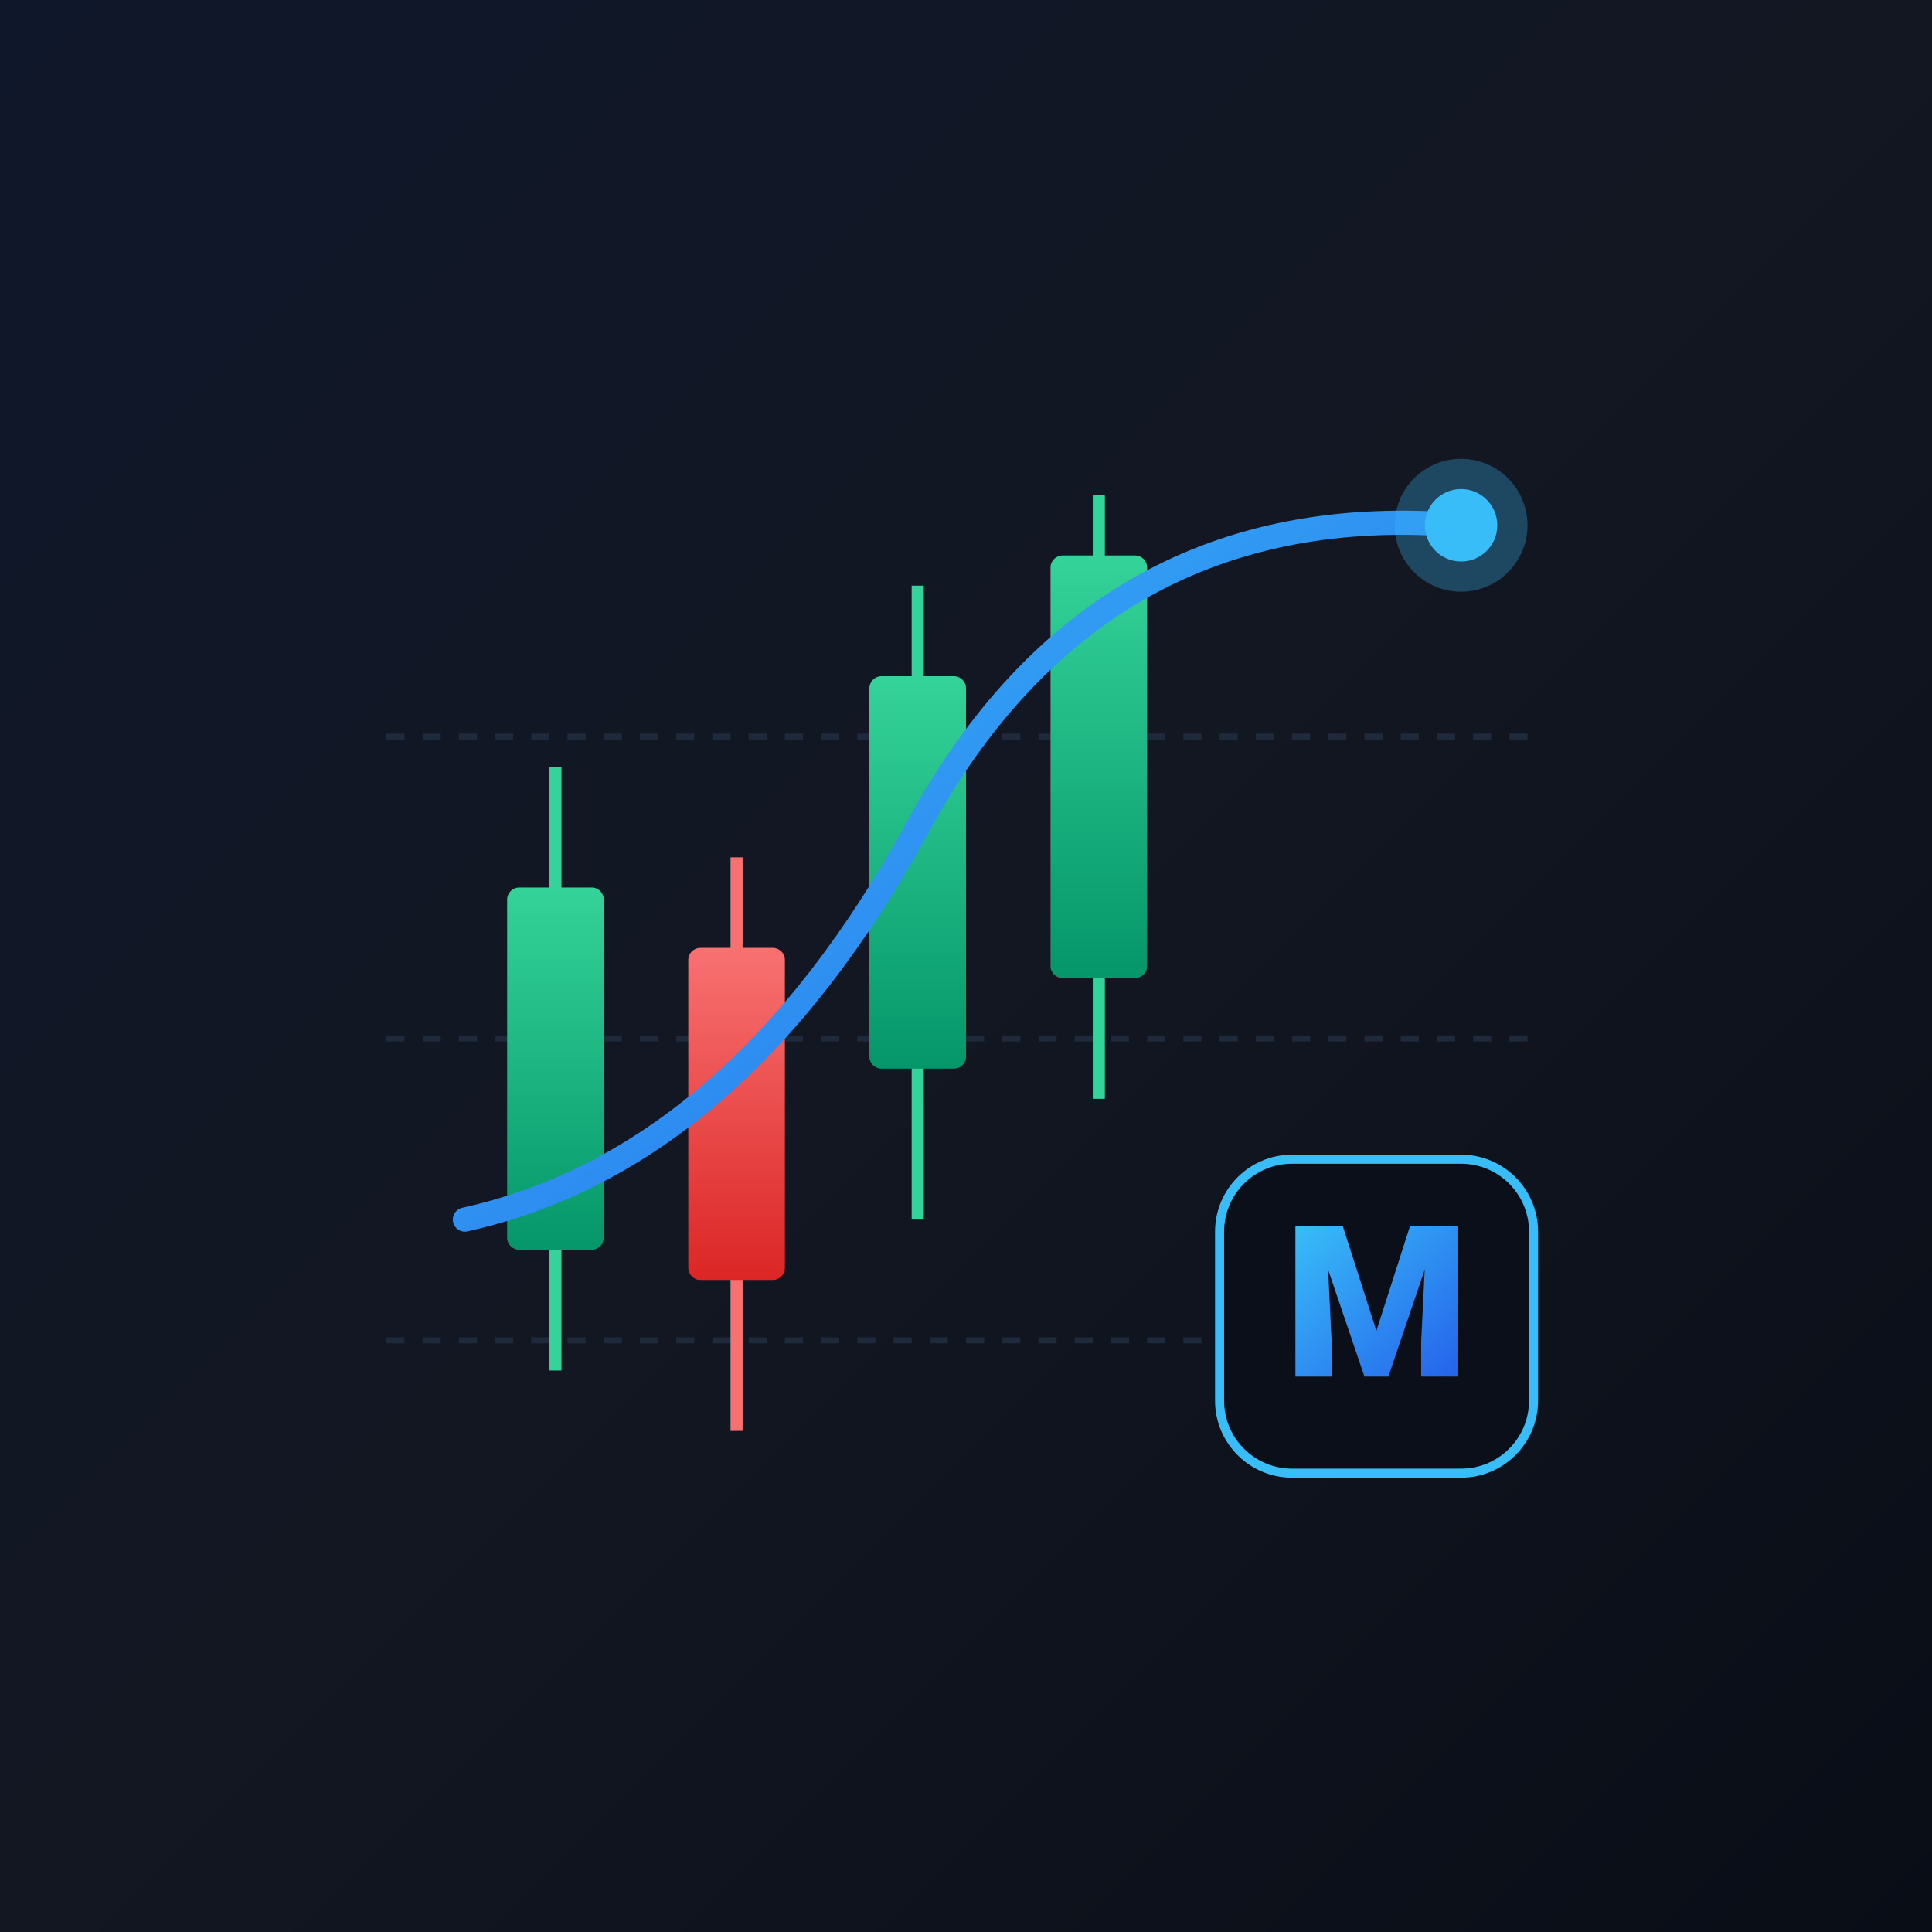
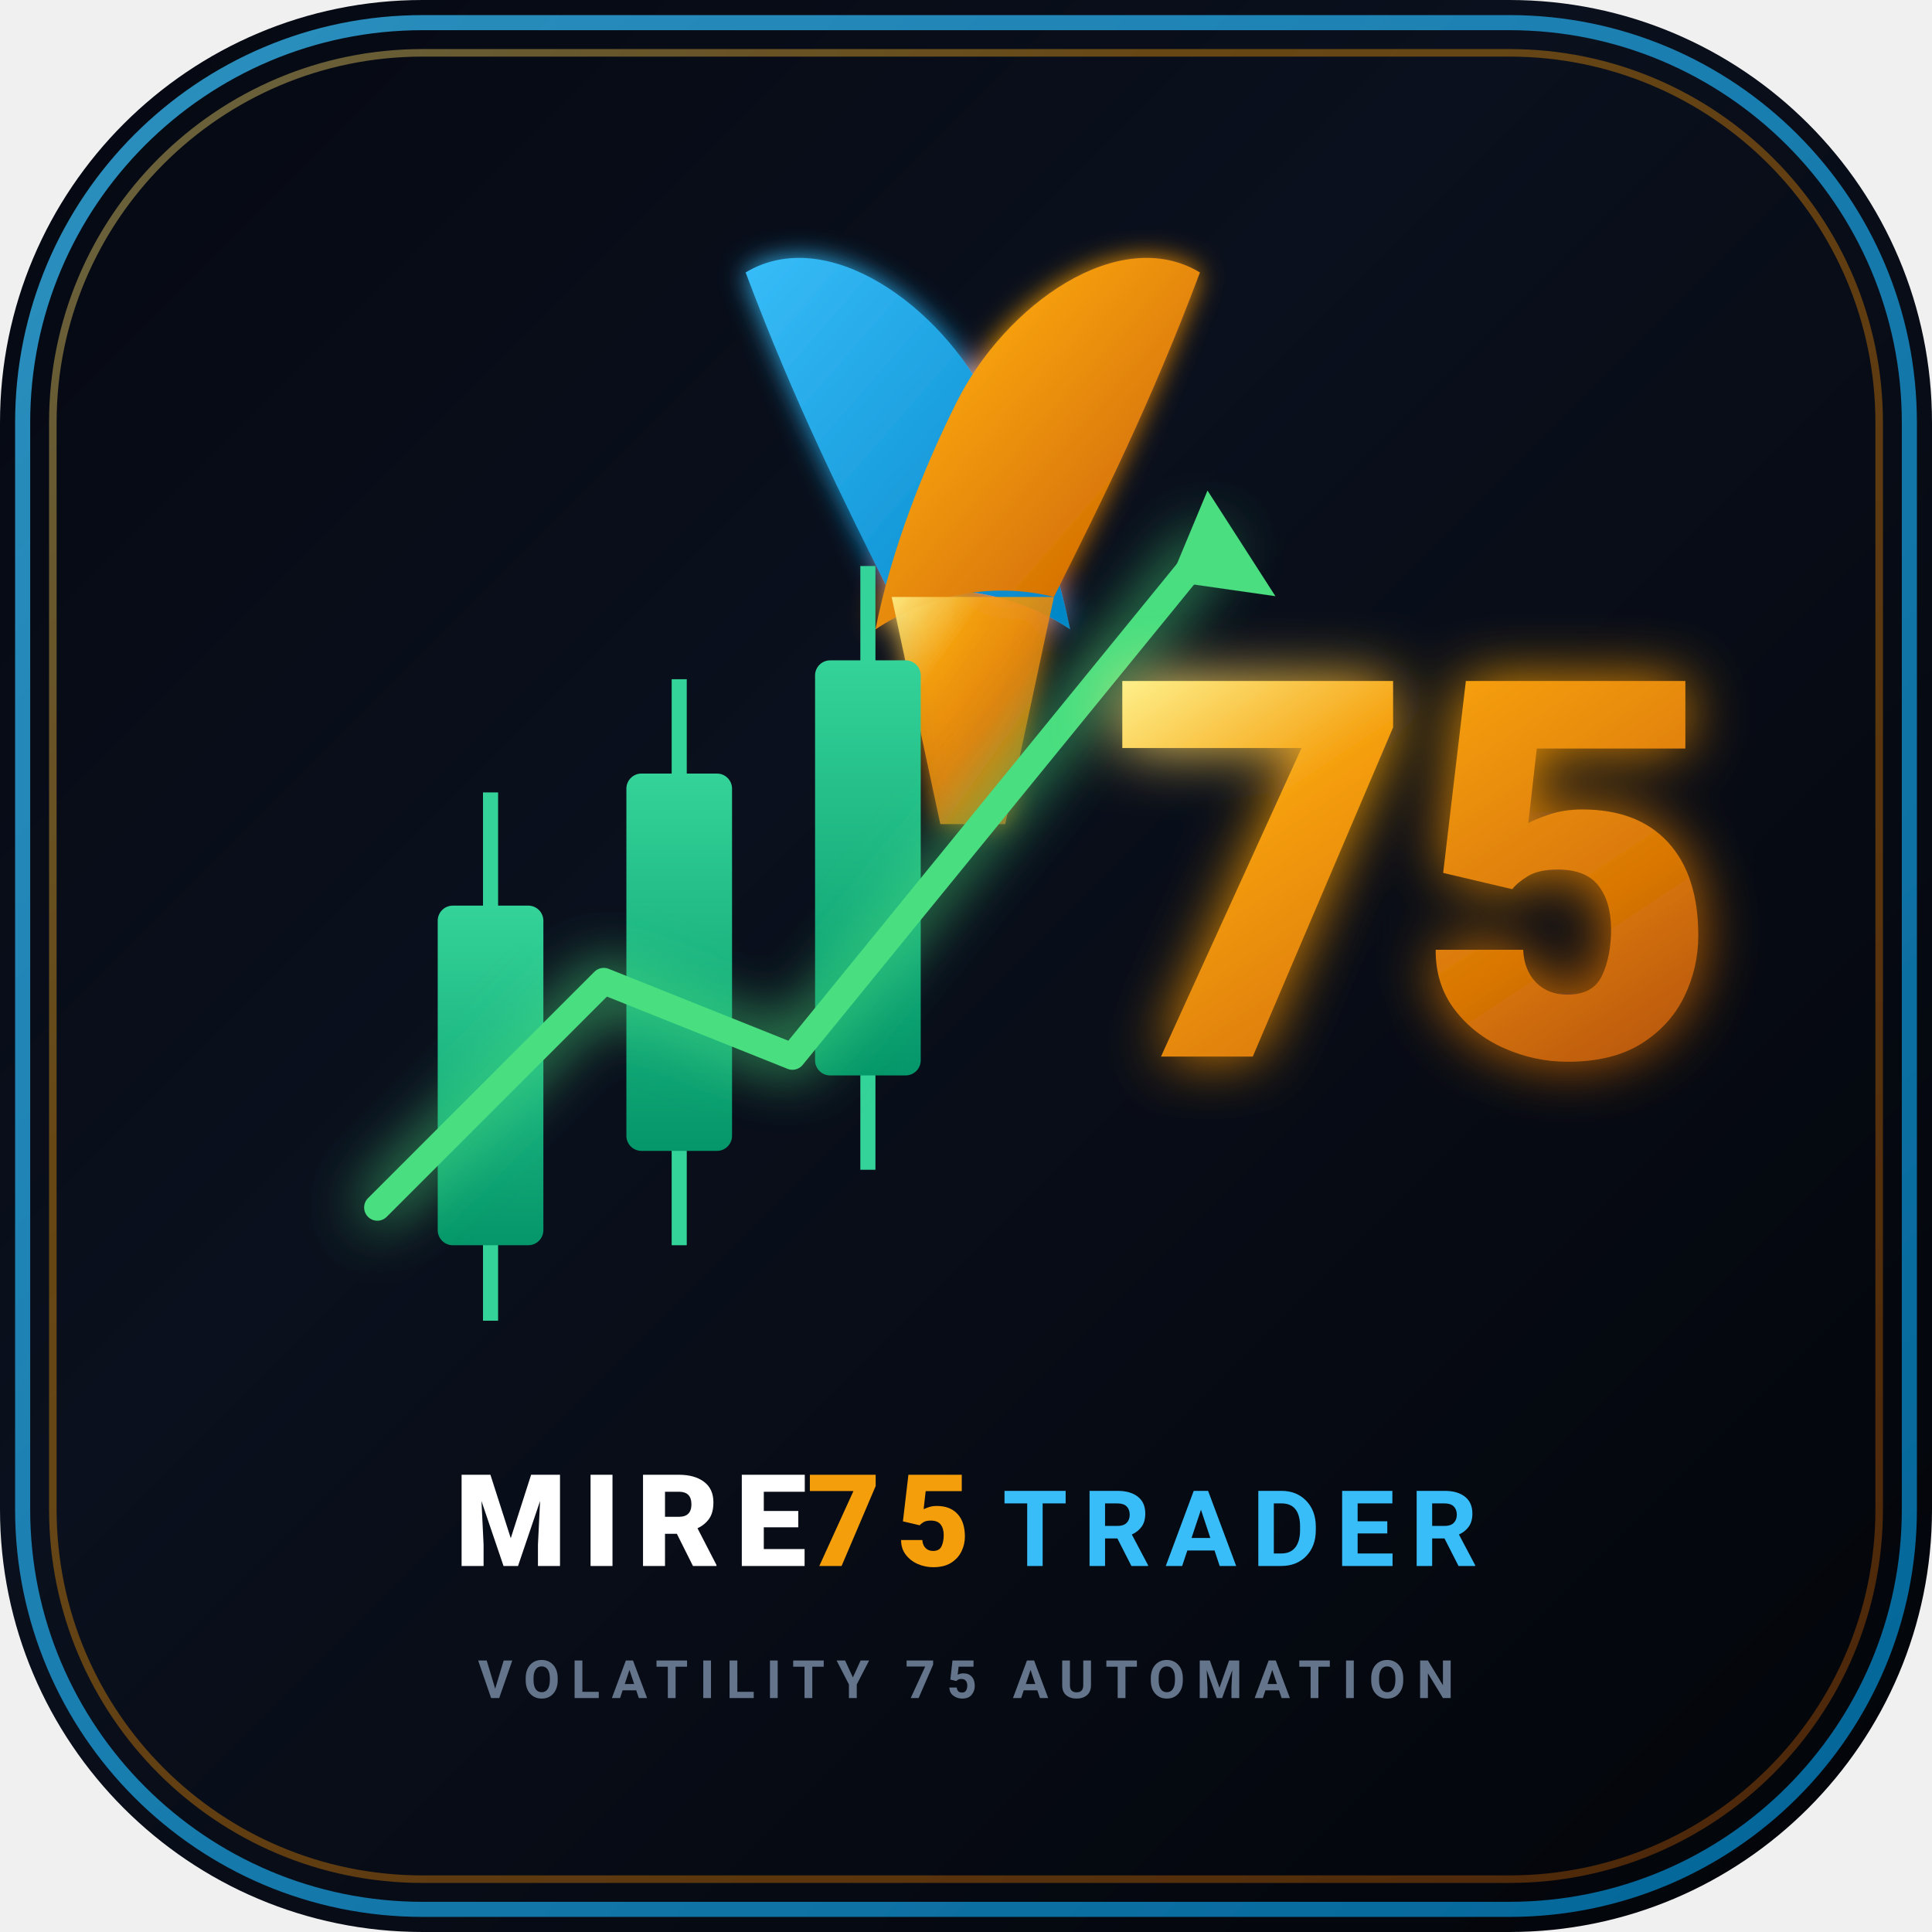
<svg xmlns="http://www.w3.org/2000/svg" viewBox="0 0 512 512" width="512" height="512">
  <defs>
-     <linearGradient id="bgGradMask" x1="0%" y1="0%" x2="100%" y2="100%">
-       <stop offset="0%" stop-color="#0f172a" />
-       <stop offset="50%" stop-color="#131722" />
-       <stop offset="100%" stop-color="#090d16" />
+     <linearGradient id="bgGrad" x1="0%" y1="0%" x2="100%" y2="100%">
+       <stop offset="0%" stop-color="#050811" />
+       <stop offset="40%" stop-color="#0a101d" />
+       <stop offset="100%" stop-color="#020408" />
    </linearGradient>
-     <linearGradient id="accentGradMask" x1="0%" y1="0%" x2="100%" y2="100%">
+     <linearGradient id="goldGrad" x1="0%" y1="0%" x2="100%" y2="100%">
+       <stop offset="0%" stop-color="#fef08a" />
+       <stop offset="30%" stop-color="#f59e0b" />
+       <stop offset="70%" stop-color="#d97706" />
+       <stop offset="100%" stop-color="#b45309" />
+     </linearGradient>
+     <linearGradient id="cyanGrad" x1="0%" y1="0%" x2="100%" y2="100%">
      <stop offset="0%" stop-color="#38bdf8" />
-       <stop offset="100%" stop-color="#2563eb" />
+       <stop offset="100%" stop-color="#0284c7" />
    </linearGradient>
-     <linearGradient id="bullGradMask" x1="0%" y1="0%" x2="0%" y2="100%">
+     <linearGradient id="bullGreen" x1="0%" y1="0%" x2="0%" y2="100%">
      <stop offset="0%" stop-color="#34d399" />
      <stop offset="100%" stop-color="#059669" />
    </linearGradient>
-     <linearGradient id="bearGradMask" x1="0%" y1="0%" x2="0%" y2="100%">
-       <stop offset="0%" stop-color="#f87171" />
-       <stop offset="100%" stop-color="#dc2626" />
-     </linearGradient>
+     <filter id="glow" x="-20%" y="-20%" width="140%" height="140%">
+       <feGaussianBlur stdDeviation="8" result="blur" />
+       <feComposite in="SourceGraphic" in2="blur" operator="over" />
+     </filter>
  </defs>
-   <rect width="512" height="512" fill="url(#bgGradMask)" />
-   <g transform="translate(51.2, 51.2) scale(0.8)">
-     <line x1="64" y1="180" x2="448" y2="180" stroke="#1e293b" stroke-width="2" stroke-dasharray="6,6" />
-     <line x1="64" y1="280" x2="448" y2="280" stroke="#1e293b" stroke-width="2" stroke-dasharray="6,6" />
-     <line x1="64" y1="380" x2="448" y2="380" stroke="#1e293b" stroke-width="2" stroke-dasharray="6,6" />
-     <line x1="120" y1="190" x2="120" y2="390" stroke="#34d399" stroke-width="4" />
-     <rect x="104" y="230" width="32" height="120" rx="4" fill="url(#bullGradMask)" />
-     <line x1="180" y1="220" x2="180" y2="410" stroke="#f87171" stroke-width="4" />
-     <rect x="164" y="250" width="32" height="110" rx="4" fill="url(#bearGradMask)" />
-     <line x1="240" y1="130" x2="240" y2="340" stroke="#34d399" stroke-width="4" />
-     <rect x="224" y="160" width="32" height="130" rx="4" fill="url(#bullGradMask)" />
-     <line x1="300" y1="100" x2="300" y2="300" stroke="#34d399" stroke-width="4" />
-     <rect x="284" y="120" width="32" height="140" rx="4" fill="url(#bullGradMask)" />
-     <path d="M 90 340 Q 180 320, 240 210 T 420 110" fill="none" stroke="url(#accentGradMask)" stroke-width="8" stroke-linecap="round" />
-     <circle cx="420" cy="110" r="12" fill="#38bdf8" />
-     <circle cx="420" cy="110" r="22" fill="#38bdf8" opacity="0.3" />
-     <rect x="340" y="320" width="104" height="104" rx="24" fill="#0b0f19" stroke="#38bdf8" stroke-width="3" />
-     <text x="392" y="392" font-family="-apple-system, BlinkMacSystemFont, 'Segoe UI', Roboto, sans-serif" font-weight="900" font-size="70" fill="url(#accentGradMask)" text-anchor="middle">M</text>
+   <rect width="512" height="512" rx="112" fill="url(#bgGrad)" />
+   <rect x="6" y="6" width="500" height="500" rx="106" fill="none" stroke="url(#cyanGrad)" stroke-width="4" opacity="0.75" />
+   <rect x="14" y="14" width="484" height="484" rx="98" fill="none" stroke="url(#goldGrad)" stroke-width="2" opacity="0.4" />
+   <g transform="translate(146, 55) scale(0.43)" filter="url(#glow)">
+     <path d="M120,40 C170,10 240,60 270,120 C290,160 310,210 320,260 C290,240 250,230 210,240 C180,180 150,120 120,40 Z" fill="url(#cyanGrad)" />
+     <path d="M400,40 C350,10 280,60 250,120 C230,160 210,210 200,260 C230,240 270,230 310,240 C340,180 370,120 400,40 Z" fill="url(#goldGrad)" />
+     <path d="M210,240 L310,240 L280,380 L240,380 Z" fill="url(#goldGrad)" opacity="0.9" />
  </g>
+   <line x1="130" y1="210" x2="130" y2="350" stroke="#34d399" stroke-width="4" />
+   <rect x="116" y="240" width="28" height="90" rx="4" fill="url(#bullGreen)" />
+   <line x1="180" y1="180" x2="180" y2="330" stroke="#34d399" stroke-width="4" />
+   <rect x="166" y="205" width="28" height="100" rx="4" fill="url(#bullGreen)" />
+   <line x1="230" y1="150" x2="230" y2="310" stroke="#34d399" stroke-width="4" />
+   <rect x="216" y="175" width="28" height="110" rx="4" fill="url(#bullGreen)" />
+   <path d="M 100 320 L 160 260 L 210 280 L 320 145" fill="none" stroke="#4ade80" stroke-width="7" stroke-linecap="round" stroke-linejoin="round" filter="url(#glow)" />
+   <polygon points="320,130 338,158 310,154" fill="#4ade80" />
+   <text x="375" y="280" font-family="-apple-system, BlinkMacSystemFont, 'Segoe UI', Roboto, sans-serif" font-weight="900" font-size="140" fill="url(#goldGrad)" text-anchor="middle" filter="url(#glow)">75</text>
+   <text x="256" y="415" font-family="-apple-system, BlinkMacSystemFont, 'Segoe UI', Roboto, sans-serif" font-weight="900" font-size="34" fill="#ffffff" letter-spacing="4" text-anchor="middle">
+     MIRE<tspan fill="#f59e0b">75</tspan>
+     <tspan fill="#38bdf8" font-size="28" font-weight="700">TRADER</tspan>
+   </text>
+   <text x="256" y="450" font-family="-apple-system, BlinkMacSystemFont, 'Segoe UI', Roboto, sans-serif" font-weight="600" font-size="14" fill="#64748b" letter-spacing="3" text-anchor="middle">VOLATILITY 75 AUTOMATION</text>
</svg>
